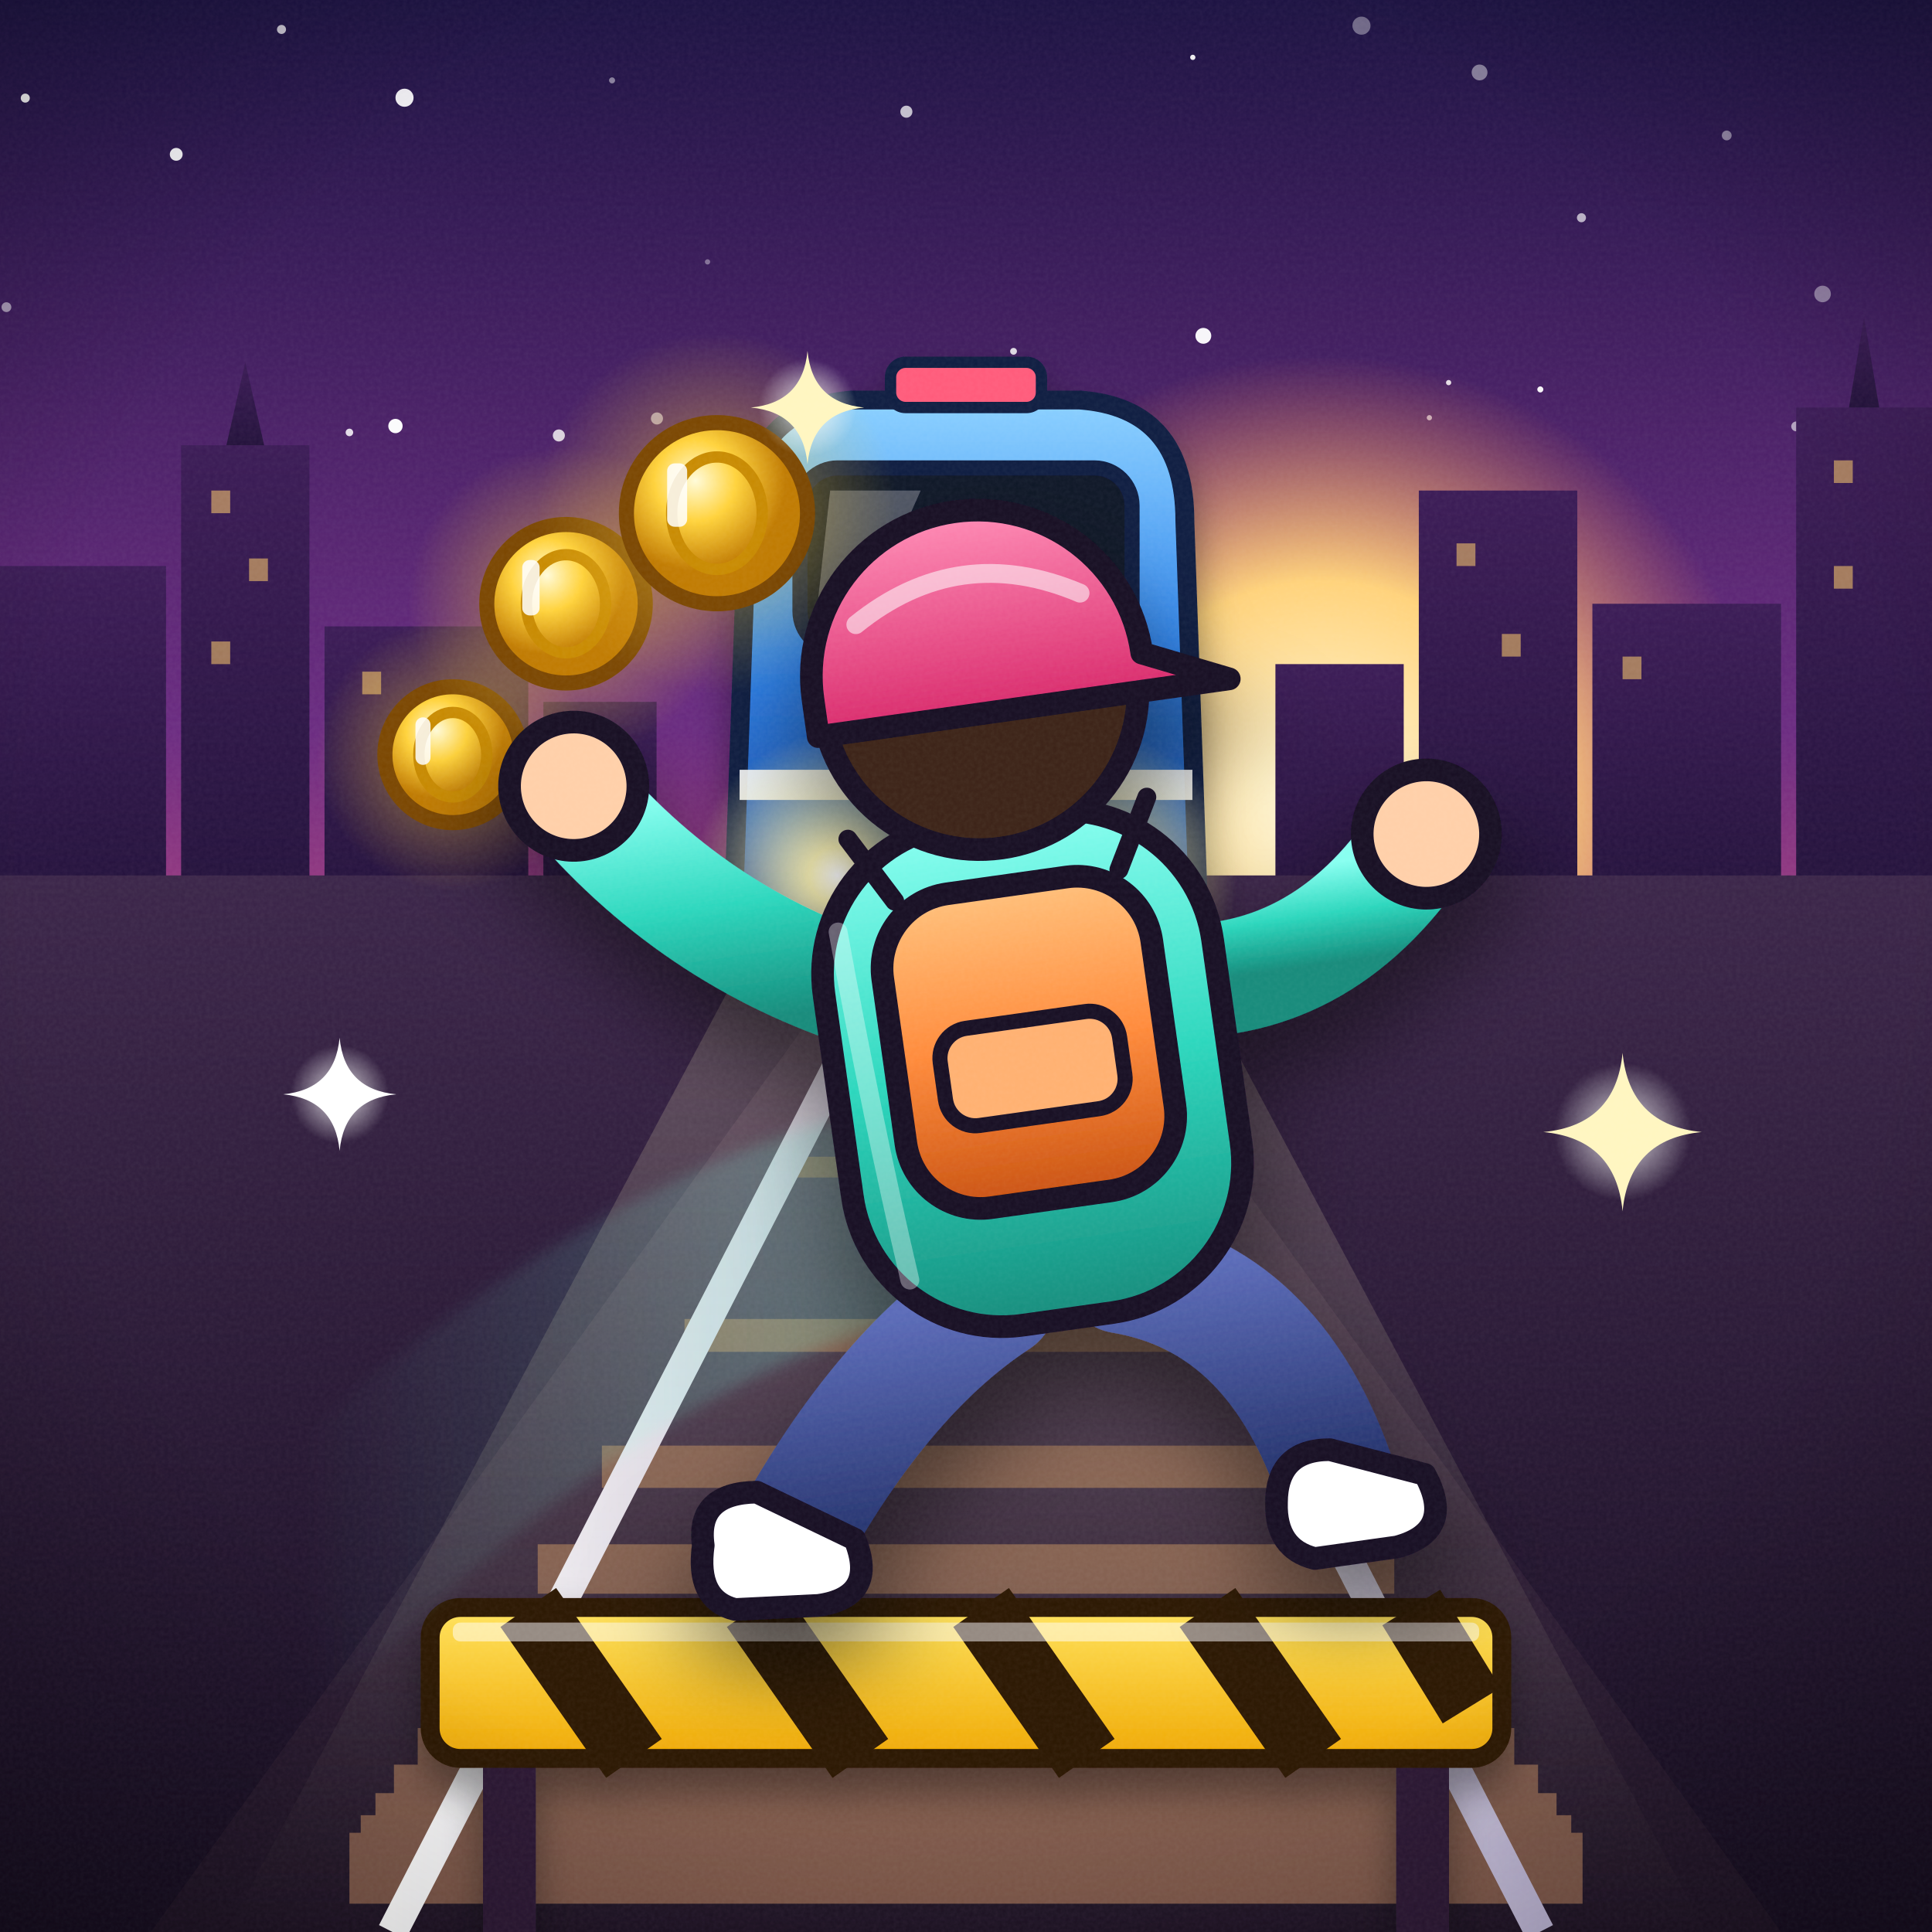
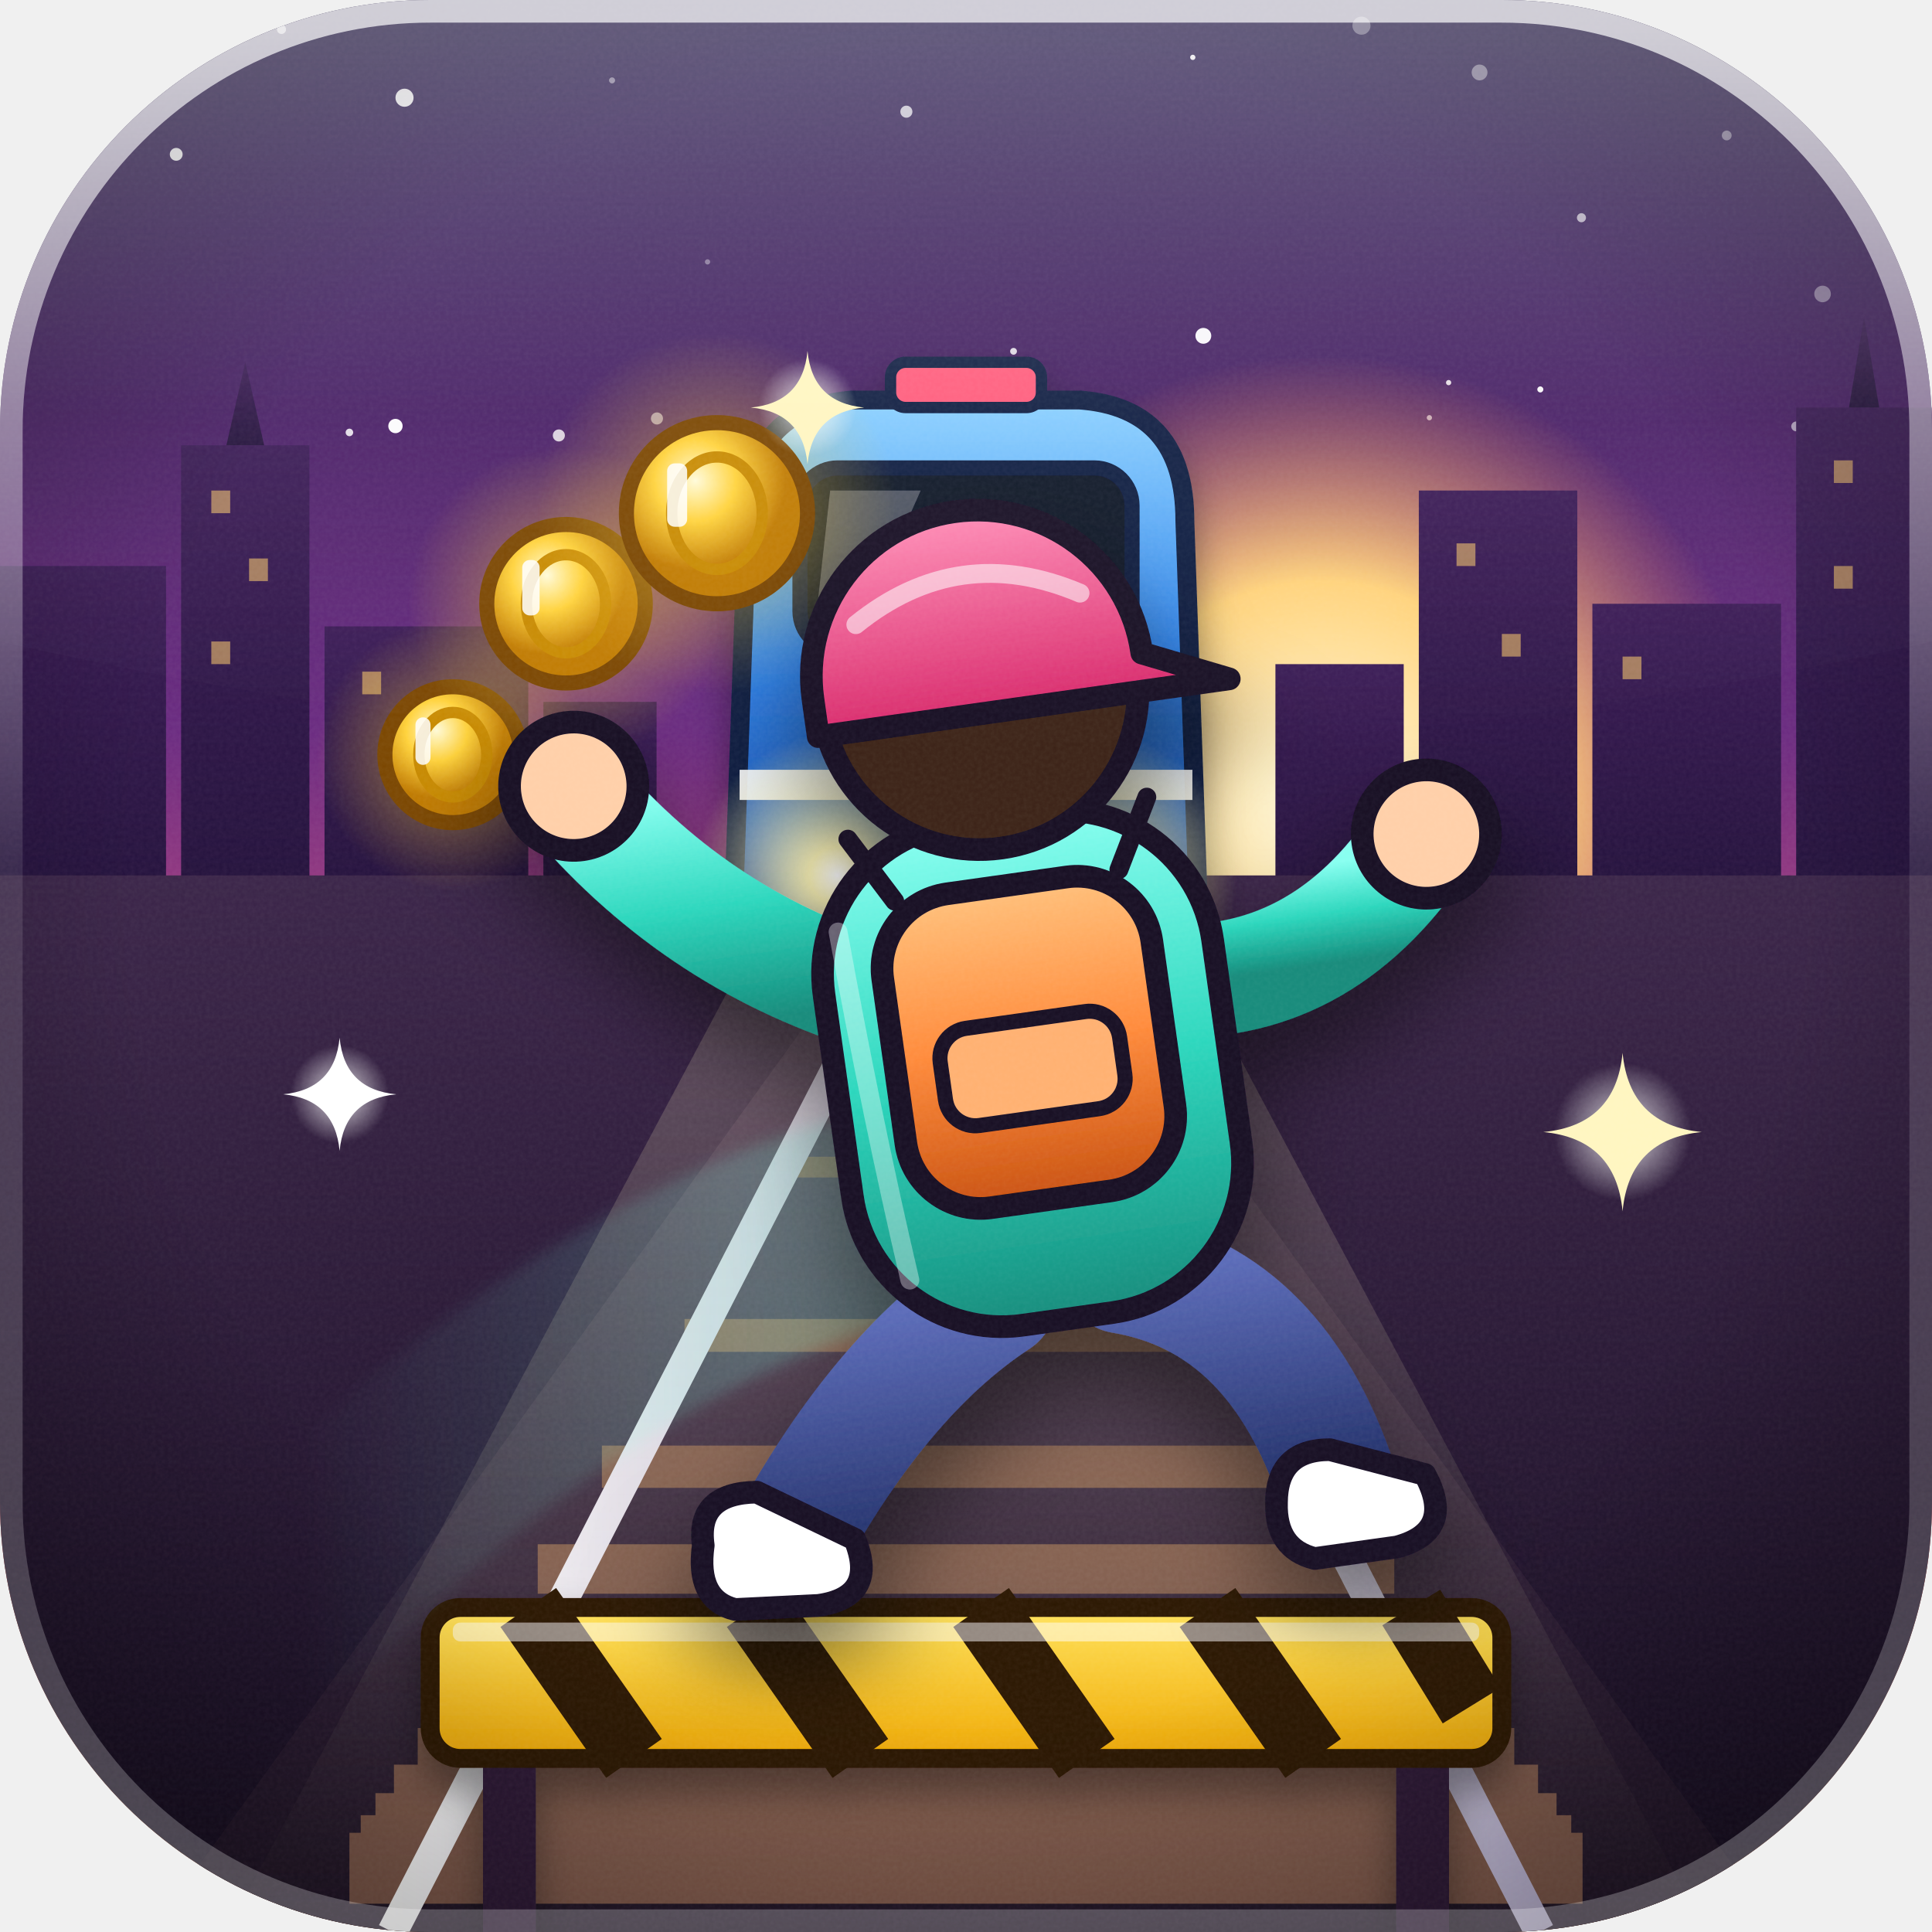
<svg xmlns="http://www.w3.org/2000/svg" viewBox="0 0 512 512">
  <defs>
    <clipPath id="sq">
-       <rect width="512" height="512" />
+       <rect width="512" height="512" rx="114" />
    </clipPath>
    <filter id="sh" x="-40%" y="-40%" width="180%" height="180%">
      <feDropShadow dx="0" dy="14" stdDeviation="12" flood-color="#000" flood-opacity=".5" />
    </filter>
    <filter id="sh2" x="-40%" y="-40%" width="180%" height="180%">
      <feDropShadow dx="0" dy="6" stdDeviation="5" flood-color="#000" flood-opacity=".4" />
    </filter>
    <filter id="glow" x="-100%" y="-100%" width="300%" height="300%">
      <feGaussianBlur stdDeviation="10" result="b" />
      <feMerge>
        <feMergeNode in="b" />
        <feMergeNode in="b" />
        <feMergeNode in="SourceGraphic" />
      </feMerge>
    </filter>
    <filter id="glowS" x="-100%" y="-100%" width="300%" height="300%">
      <feGaussianBlur stdDeviation="4" result="b" />
      <feMerge>
        <feMergeNode in="b" />
        <feMergeNode in="SourceGraphic" />
      </feMerge>
    </filter>
    <filter id="b2" x="-50%" y="-50%" width="200%" height="200%">
      <feGaussianBlur stdDeviation="2" />
    </filter>
    <filter id="b6" x="-50%" y="-50%" width="200%" height="200%">
      <feGaussianBlur stdDeviation="6" />
    </filter>
    <filter id="b14" x="-60%" y="-60%" width="220%" height="220%">
      <feGaussianBlur stdDeviation="14" />
    </filter>
    <filter id="b30" x="-80%" y="-80%" width="260%" height="260%">
      <feGaussianBlur stdDeviation="30" />
    </filter>
    <filter id="grain" x="0" y="0" width="100%" height="100%">
      <feTurbulence type="fractalNoise" baseFrequency=".9" numOctaves="2" seed="7" />
      <feColorMatrix values="0 0 0 0 1  0 0 0 0 1  0 0 0 0 1  0 0 0 .055 0" />
    </filter>
    <linearGradient id="gloss" x1="0" y1="0" x2="0" y2="1">
      <stop offset="0" stop-color="#fff" stop-opacity=".32" />
      <stop offset=".55" stop-color="#fff" stop-opacity=".05" />
      <stop offset="1" stop-color="#fff" stop-opacity="0" />
    </linearGradient>
-     <radialGradient id="vig" cx=".5" cy=".46" r=".78">
-       <stop offset=".62" stop-color="#000" stop-opacity="0" />
-       <stop offset="1" stop-color="#000" stop-opacity=".32" />
+     <radialGradient id="vig" cx=".5" cy=".46" r=".74">
+       <stop offset=".58" stop-color="#000" stop-opacity="0" />
+       <stop offset="1" stop-color="#000" stop-opacity=".45" />
    </radialGradient>
    <linearGradient id="rim" x1="0" y1="0" x2="0" y2="1">
      <stop offset="0" stop-color="#fff" stop-opacity=".7" />
      <stop offset=".45" stop-color="#fff" stop-opacity=".1" />
      <stop offset="1" stop-color="#fff" stop-opacity=".25" />
    </linearGradient>
    <radialGradient id="spark">
      <stop offset="0" stop-color="#fff" />
      <stop offset=".25" stop-color="#fff" stop-opacity=".85" />
      <stop offset="1" stop-color="#fff" stop-opacity="0" />
    </radialGradient>
    <linearGradient id="sky" x1="0" y1="0" x2="0" y2="1">
      <stop offset="0" stop-color="#1a1040" />
      <stop offset="0.38" stop-color="#6a2a80" />
      <stop offset="0.68" stop-color="#ff5a7a" />
      <stop offset="1" stop-color="#ffb060" />
    </linearGradient>
    <radialGradient id="sun" cx="0.5" cy="0.5" r="0.5">
      <stop offset="0" stop-color="#fffbe0" />
      <stop offset="0.5" stop-color="#ffd27a" />
      <stop offset="1" stop-color="#ff8a5a" stop-opacity="0" />
    </radialGradient>
    <linearGradient id="city" x1="0" y1="0" x2="0" y2="1">
      <stop offset="0" stop-color="#3a1a55" />
      <stop offset="1" stop-color="#22103a" />
    </linearGradient>
    <linearGradient id="ground" x1="0" y1="0" x2="0" y2="1">
      <stop offset="0" stop-color="#3a2448" />
      <stop offset="1" stop-color="#140a1e" />
    </linearGradient>
    <linearGradient id="bed" x1="0" y1="0" x2="0" y2="1">
      <stop offset="0" stop-color="#4c3456" />
      <stop offset="1" stop-color="#1c1022" />
    </linearGradient>
    <linearGradient id="rail" x1="0" y1="0" x2="1" y2="0">
      <stop offset="0" stop-color="#ffffff" />
      <stop offset="1" stop-color="#b8b0d0" />
    </linearGradient>
    <linearGradient id="train" x1="0" y1="0" x2="0" y2="1">
      <stop offset="0" stop-color="#8ad0ff" />
      <stop offset="0.45" stop-color="#2f86f0" />
      <stop offset="1" stop-color="#123a90" />
    </linearGradient>
    <linearGradient id="trainSide" x1="0" y1="0" x2="1" y2="0">
      <stop offset="0" stop-color="#1e5ab8" />
      <stop offset="1" stop-color="#0c2a6a" />
    </linearGradient>
    <radialGradient id="lamp" cx="0.5" cy="0.5" r="0.5">
      <stop offset="0" stop-color="#ffffff" />
      <stop offset="0.2" stop-color="#fff4b0" stop-opacity="0.95" />
      <stop offset="1" stop-color="#fff4b0" stop-opacity="0" />
    </radialGradient>
    <linearGradient id="beam" x1="0" y1="0" x2="0" y2="1">
      <stop offset="0" stop-color="#fff4c0" stop-opacity="0.45" />
      <stop offset="1" stop-color="#fff4c0" stop-opacity="0" />
    </linearGradient>
    <linearGradient id="hood" x1="0" y1="0" x2="0" y2="1">
      <stop offset="0" stop-color="#86fff0" />
      <stop offset="0.5" stop-color="#2ad6bc" />
      <stop offset="1" stop-color="#128a7a" />
    </linearGradient>
    <linearGradient id="pack" x1="0" y1="0" x2="0" y2="1">
      <stop offset="0" stop-color="#ffc07a" />
      <stop offset="0.5" stop-color="#ff8a3a" />
      <stop offset="1" stop-color="#c8500e" />
    </linearGradient>
    <linearGradient id="jeans" x1="0" y1="0" x2="0" y2="1">
      <stop offset="0" stop-color="#5a6ab8" />
      <stop offset="1" stop-color="#22306a" />
    </linearGradient>
    <linearGradient id="cap" x1="0" y1="0" x2="0" y2="1">
      <stop offset="0" stop-color="#ff8ab4" />
      <stop offset="1" stop-color="#d8286a" />
    </linearGradient>
    <radialGradient id="coin" cx="0.38" cy="0.32" r="0.5">
      <stop offset="0" stop-color="#fffbd8" />
      <stop offset="0.45" stop-color="#ffd23a" />
      <stop offset="1" stop-color="#c07a00" />
    </radialGradient>
    <radialGradient id="coinGlow" cx="0.5" cy="0.5" r="0.5">
      <stop offset="0" stop-color="#ffd23a" stop-opacity="0.55" />
      <stop offset="1" stop-color="#ffd23a" stop-opacity="0" />
    </radialGradient>
    <linearGradient id="trail" x1="0" y1="0" x2="1" y2="0">
      <stop offset="0" stop-color="#7affe6" stop-opacity="0" />
      <stop offset="1" stop-color="#7affe6" stop-opacity="0.65" />
    </linearGradient>
    <linearGradient id="bar" x1="0" y1="0" x2="0" y2="1">
      <stop offset="0" stop-color="#ffe25a" />
      <stop offset="1" stop-color="#f0a800" />
    </linearGradient>
  </defs>
  <g clip-path="url(#sq)">
    <rect width="512" height="512" fill="url(#sky)" />
    <circle cx="318.9" cy="89.0" r="2.1" fill="#fff" opacity="0.96" />
    <circle cx="378.8" cy="110.7" r="0.7" fill="#fff" opacity="0.65" />
    <circle cx="483.0" cy="77.9" r="2.2" fill="#fff" opacity="0.42" />
    <circle cx="240.2" cy="29.6" r="1.6" fill="#fff" opacity="0.72" />
    <circle cx="6.7" cy="26.0" r="1.2" fill="#fff" opacity="0.95" />
    <circle cx="392.1" cy="19.2" r="2.1" fill="#fff" opacity="0.44" />
    <circle cx="316.1" cy="15.2" r="0.7" fill="#fff" opacity="0.92" />
    <circle cx="107.2" cy="25.9" r="2.4" fill="#fff" opacity="0.92" />
    <circle cx="148.1" cy="115.4" r="1.6" fill="#fff" opacity="0.79" />
    <circle cx="104.8" cy="112.9" r="1.9" fill="#fff" opacity="0.98" />
    <circle cx="457.6" cy="35.9" r="1.3" fill="#fff" opacity="0.46" />
    <circle cx="74.6" cy="7.8" r="1.2" fill="#fff" opacity="0.74" />
    <circle cx="1.7" cy="81.4" r="1.3" fill="#fff" opacity="0.55" />
    <circle cx="419.1" cy="57.7" r="1.2" fill="#fff" opacity="0.66" />
    <circle cx="360.8" cy="6.8" r="2.4" fill="#fff" opacity="0.36" />
    <circle cx="383.9" cy="101.4" r="0.7" fill="#fff" opacity="0.86" />
    <circle cx="187.5" cy="69.4" r="0.7" fill="#fff" opacity="0.38" />
    <circle cx="92.6" cy="114.6" r="1.0" fill="#fff" opacity="0.84" />
    <circle cx="476.0" cy="113.0" r="1.3" fill="#fff" opacity="0.58" />
    <circle cx="268.6" cy="93.1" r="0.9" fill="#fff" opacity="0.84" />
    <circle cx="408.2" cy="103.2" r="0.8" fill="#fff" opacity="0.96" />
    <circle cx="46.7" cy="40.9" r="1.7" fill="#fff" opacity="0.95" />
    <circle cx="174.1" cy="110.9" r="1.6" fill="#fff" opacity="0.55" />
    <circle cx="162.2" cy="21.3" r="0.8" fill="#fff" opacity="0.45" />
    <circle cx="350" cy="214" r="120" fill="url(#sun)" />
    <g fill="url(#city)">
      <rect x="0" y="150" width="44" height="90" />
      <rect x="48" y="118" width="34" height="122" />
      <rect x="86" y="166" width="54" height="74" />
      <rect x="144" y="186" width="30" height="54" />
      <rect x="338" y="176" width="34" height="64" />
      <rect x="376" y="130" width="42" height="110" />
      <rect x="422" y="160" width="50" height="80" />
      <rect x="476" y="108" width="36" height="132" />
      <path d="M60 118 L65 96 L70 118 Z" />
      <path d="M490 108 L494 84 L498 108 Z" />
    </g>
    <g fill="#ffcc6a" opacity=".55">
      <rect x="56" y="130" width="5" height="6" />
      <rect x="66" y="148" width="5" height="6" />
      <rect x="56" y="170" width="5" height="6" />
      <rect x="96" y="178" width="5" height="6" />
      <rect x="386" y="144" width="5" height="6" />
      <rect x="398" y="168" width="5" height="6" />
      <rect x="430" y="174" width="5" height="6" />
      <rect x="486" y="122" width="5" height="6" />
      <rect x="486" y="150" width="5" height="6" />
    </g>
    <rect y="232" width="512" height="280" fill="url(#ground)" />
    <path d="M242 232 L270 232 L472 512 L40 512 Z" fill="url(#bed)" />
    <g>
      <path d="M245.4 252.1 H266.6" stroke="#7a5446" stroke-width="2.0" />
      <path d="M209.4 309.3 H302.6" stroke="#7a5446" stroke-width="5.5" />
      <path d="M181.4 353.9 H330.6" stroke="#7a5446" stroke-width="8.7" />
      <path d="M159.5 388.7 H352.5" stroke="#7a5446" stroke-width="11.2" />
      <path d="M142.5 415.8 H369.5" stroke="#7a5446" stroke-width="13.1" />
      <path d="M129.2 437.0 H382.8" stroke="#7a5446" stroke-width="14.6" />
      <path d="M118.8 453.5 H393.2" stroke="#7a5446" stroke-width="15.8" />
      <path d="M110.7 466.3 H401.3" stroke="#7a5446" stroke-width="16.7" />
      <path d="M104.4 476.4 H407.6" stroke="#7a5446" stroke-width="17.5" />
      <path d="M99.5 484.2 H412.5" stroke="#7a5446" stroke-width="18.0" />
      <path d="M95.6 490.3 H416.4" stroke="#7a5446" stroke-width="18.5" />
      <path d="M92.6 495.1 H419.4" stroke="#7a5446" stroke-width="18.8" />
    </g>
    <path d="M248 232 L104 512" stroke="url(#rail)" stroke-width="8" />
    <path d="M264 232 L408 512" stroke="url(#rail)" stroke-width="8" />
    <path d="M206 238 L60 512 L452 512 L306 238 Z" fill="url(#beam)" opacity=".5" />
    <g filter="url(#sh2)">
      <path d="M198 138 Q198 108 226 106 L286 106 Q314 108 314 138 L318 252 L194 252 Z" fill="url(#train)" stroke="#0a1a40" stroke-width="5" stroke-linejoin="round" />
      <rect x="212" y="124" width="88" height="48" rx="10" fill="#0c1428" stroke="#0a1a40" stroke-width="4" />
      <path d="M220 130 L244 130 L228 166 L216 166 Z" fill="#fff" opacity=".28" />
      <rect x="196" y="204" width="120" height="8" fill="#fff" opacity=".9" />
      <rect x="236" y="96" width="40" height="12" rx="4" fill="#ff5a7a" stroke="#0a1a40" stroke-width="3" />
    </g>
    <circle cx="222" cy="232" r="38" fill="url(#lamp)" />
    <circle cx="290" cy="232" r="38" fill="url(#lamp)" />
    <circle cx="120" cy="200" r="36" fill="url(#coinGlow)" />
    <ellipse cx="120" cy="200" rx="18" ry="18" fill="url(#coin)" stroke="#7a4600" stroke-width="4" />
    <ellipse cx="120" cy="200" rx="9.0" ry="11.2" fill="none" stroke="#c88a00" stroke-width="3" />
    <rect x="110.1" y="190.1" width="4.0" height="12.6" rx="2" fill="#fff" opacity=".85" />
    <circle cx="150" cy="160" r="42" fill="url(#coinGlow)" />
    <ellipse cx="150" cy="160" rx="21" ry="21" fill="url(#coin)" stroke="#7a4600" stroke-width="4" />
    <ellipse cx="150" cy="160" rx="10.5" ry="13.0" fill="none" stroke="#c88a00" stroke-width="3" />
    <rect x="138.4" y="148.4" width="4.6" height="14.7" rx="2" fill="#fff" opacity=".85" />
    <circle cx="190" cy="136" r="48" fill="url(#coinGlow)" />
    <ellipse cx="190" cy="136" rx="24" ry="24" fill="url(#coin)" stroke="#7a4600" stroke-width="4" />
    <ellipse cx="190" cy="136" rx="12.0" ry="14.9" fill="none" stroke="#c88a00" stroke-width="3" />
    <rect x="176.8" y="122.8" width="5.3" height="16.8" rx="2" fill="#fff" opacity=".85" />
    <g transform="translate(256 438)" filter="url(#sh2)">
      <rect x="-128" y="20" width="14" height="54" fill="#2a1830" />
      <rect x="114" y="20" width="14" height="54" fill="#2a1830" />
      <rect x="-142" y="-12" width="284" height="40" rx="8" fill="url(#bar)" stroke="#2a1404" stroke-width="5" />
      <path d="M-116 -12 L-88 28 M-56 -12 L-28 28 M4 -12 L32 28 M64 -12 L92 28 M118 -12 L134 14" stroke="#2a1404" stroke-width="18" />
      <rect x="-136" y="-8" width="272" height="5" rx="2" fill="#fff" opacity=".5" />
    </g>
    <path d="M80 420 Q170 330 262 316" stroke="url(#trail)" stroke-width="56" fill="none" stroke-linecap="round" opacity=".45" filter="url(#b2)" />
    <g transform="translate(276 300) rotate(-8)" filter="url(#sh)">
      <path d="M-18 42 Q-52 58 -84 102" stroke="url(#jeans)" stroke-width="32" fill="none" stroke-linecap="round" />
      <path d="M16 40 Q54 52 64 100" stroke="url(#jeans)" stroke-width="32" fill="none" stroke-linecap="round" />
      <path d="M-18 42 Q-52 58 -84 102 M16 40 Q54 52 64 100" stroke="#140a24" stroke-width="40" fill="none" stroke-linecap="round" opacity="0" />
      <g stroke="#140a24" stroke-width="6" stroke-linejoin="round" stroke-linecap="round">
        <path d="M-104 96 Q-104 82 -88 84 L-64 100 Q-60 116 -76 116 L-98 114 Q-108 110 -104 96 Z" fill="#ffffff" />
        <path d="M48 106 Q50 92 64 94 L88 104 Q94 120 78 122 L56 122 Q46 118 48 106 Z" fill="#ffffff" />
        <path d="M-34 -40 Q-80 -60 -108 -102" stroke="url(#hood)" stroke-width="30" fill="none" />
        <path d="M34 -36 Q76 -26 108 -60" stroke="url(#hood)" stroke-width="30" fill="none" />
        <circle cx="-110" cy="-108" r="17" fill="#ffcfa8" />
        <circle cx="112" cy="-64" r="17" fill="#ffcfa8" />
        <rect x="-52" y="-84" width="104" height="134" rx="40" fill="url(#hood)" />
        <rect x="-36" y="-66" width="72" height="84" rx="20" fill="url(#pack)" />
        <rect x="-24" y="-30" width="48" height="26" rx="8" fill="#ffb070" stroke-width="4" />
        <path d="M-30 -66 L-40 -84 M30 -66 L40 -84" stroke-width="5" />
        <circle cx="0" cy="-118" r="42" fill="#3a2416" />
        <path d="M-44 -122 A44 44 0 0 1 44 -122 L66 -112 L-44 -112 Z" fill="url(#cap)" />
        <path d="M-30 -140 Q0 -158 30 -140" stroke="#fff" stroke-width="5" fill="none" opacity=".55" />
      </g>
      <path d="M-46 -60 Q-44 -10 -40 34" stroke="#fff" stroke-width="5" opacity=".35" fill="none" stroke-linecap="round" />
    </g>
    <g transform="translate(430.0 300.0) scale(0.7)">
      <circle r="26" fill="url(#spark)" opacity=".75" />
      <path d="M0 -30 Q2.6 -2.6 30 0 Q2.6 2.6 0 30 Q-2.6 2.6 -30 0 Q-2.6 -2.6 0 -30 Z" fill="#fff6c0" />
    </g>
    <g transform="translate(90.0 290.0) scale(0.5)">
      <circle r="26" fill="url(#spark)" opacity=".75" />
      <path d="M0 -30 Q2.6 -2.6 30 0 Q2.6 2.6 0 30 Q-2.6 2.6 -30 0 Q-2.6 -2.6 0 -30 Z" fill="#fff" />
    </g>
    <g transform="translate(214.0 108.0) scale(0.5)">
      <circle r="26" fill="url(#spark)" opacity=".75" />
      <path d="M0 -30 Q2.6 -2.6 30 0 Q2.6 2.6 0 30 Q-2.6 2.6 -30 0 Q-2.6 -2.6 0 -30 Z" fill="#fff6c0" />
    </g>
    <rect width="512" height="512" filter="url(#grain)" />
    <rect width="512" height="512" fill="url(#vig)" />
+     <path d="M0 0 H512 V170 Q256 228 0 170 Z" fill="url(#gloss)" />
  </g>
+   <rect x="3" y="3" width="506" height="506" rx="111" fill="none" stroke="url(#rim)" stroke-width="6" />
</svg>
